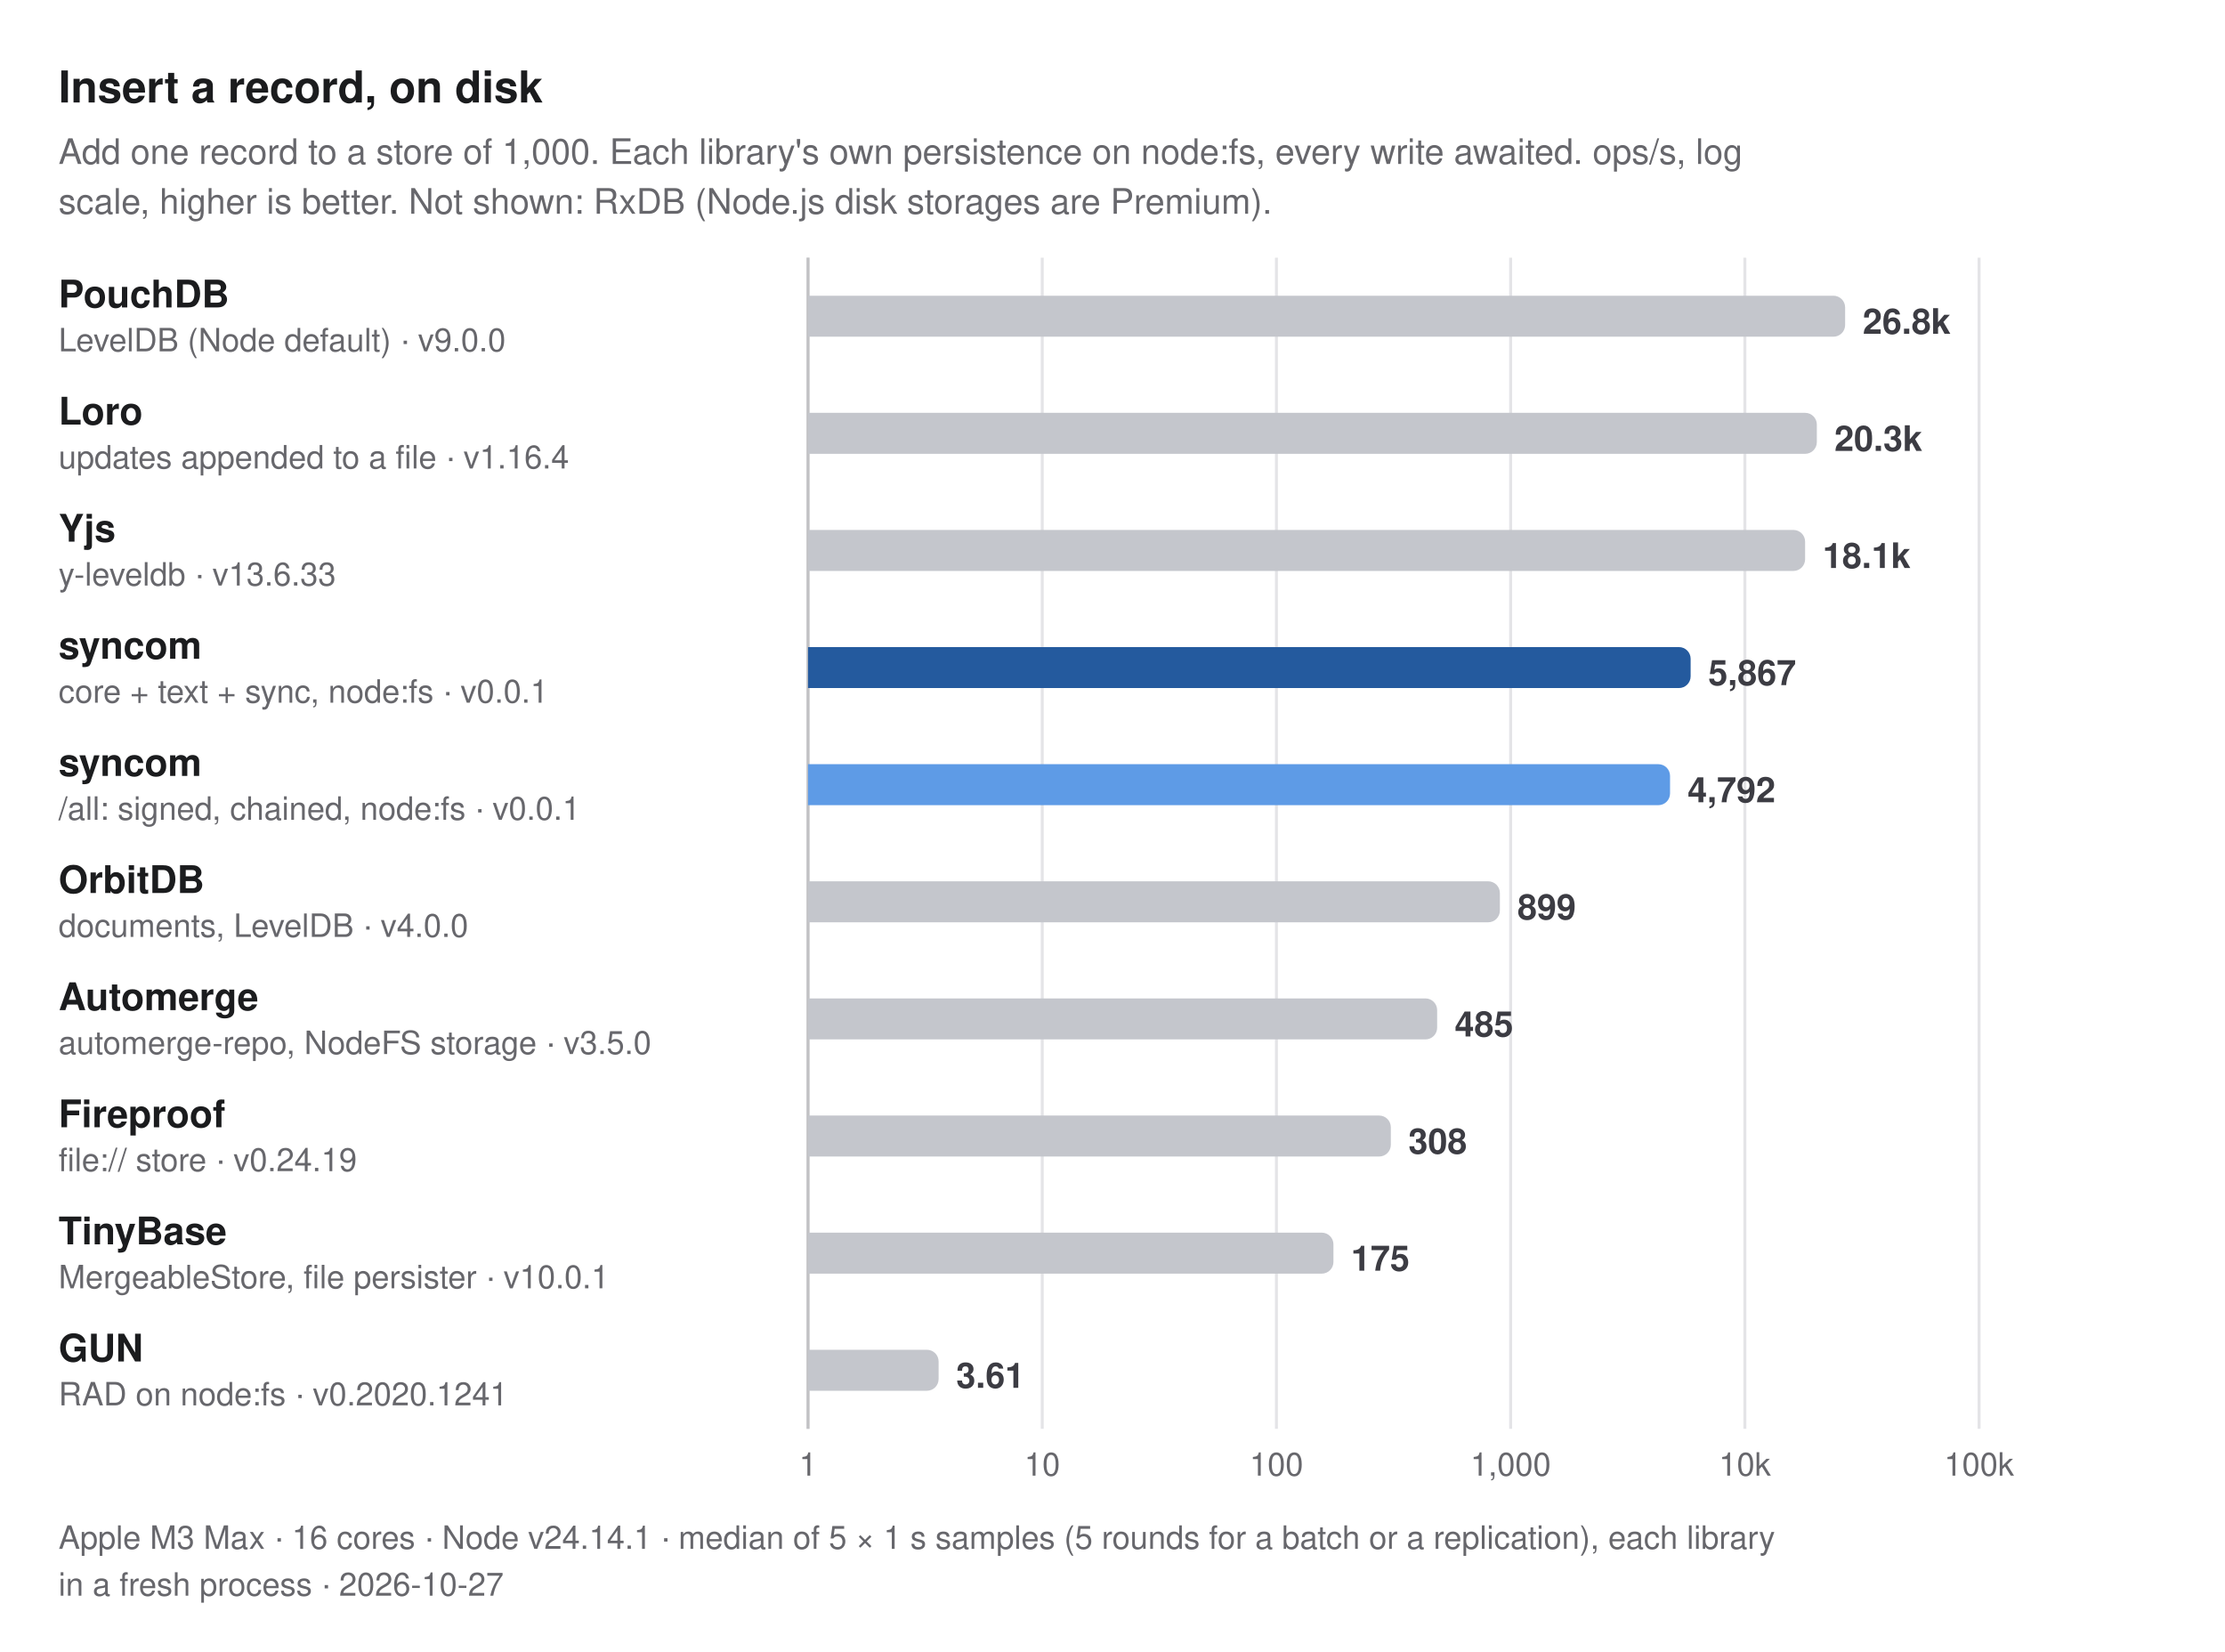
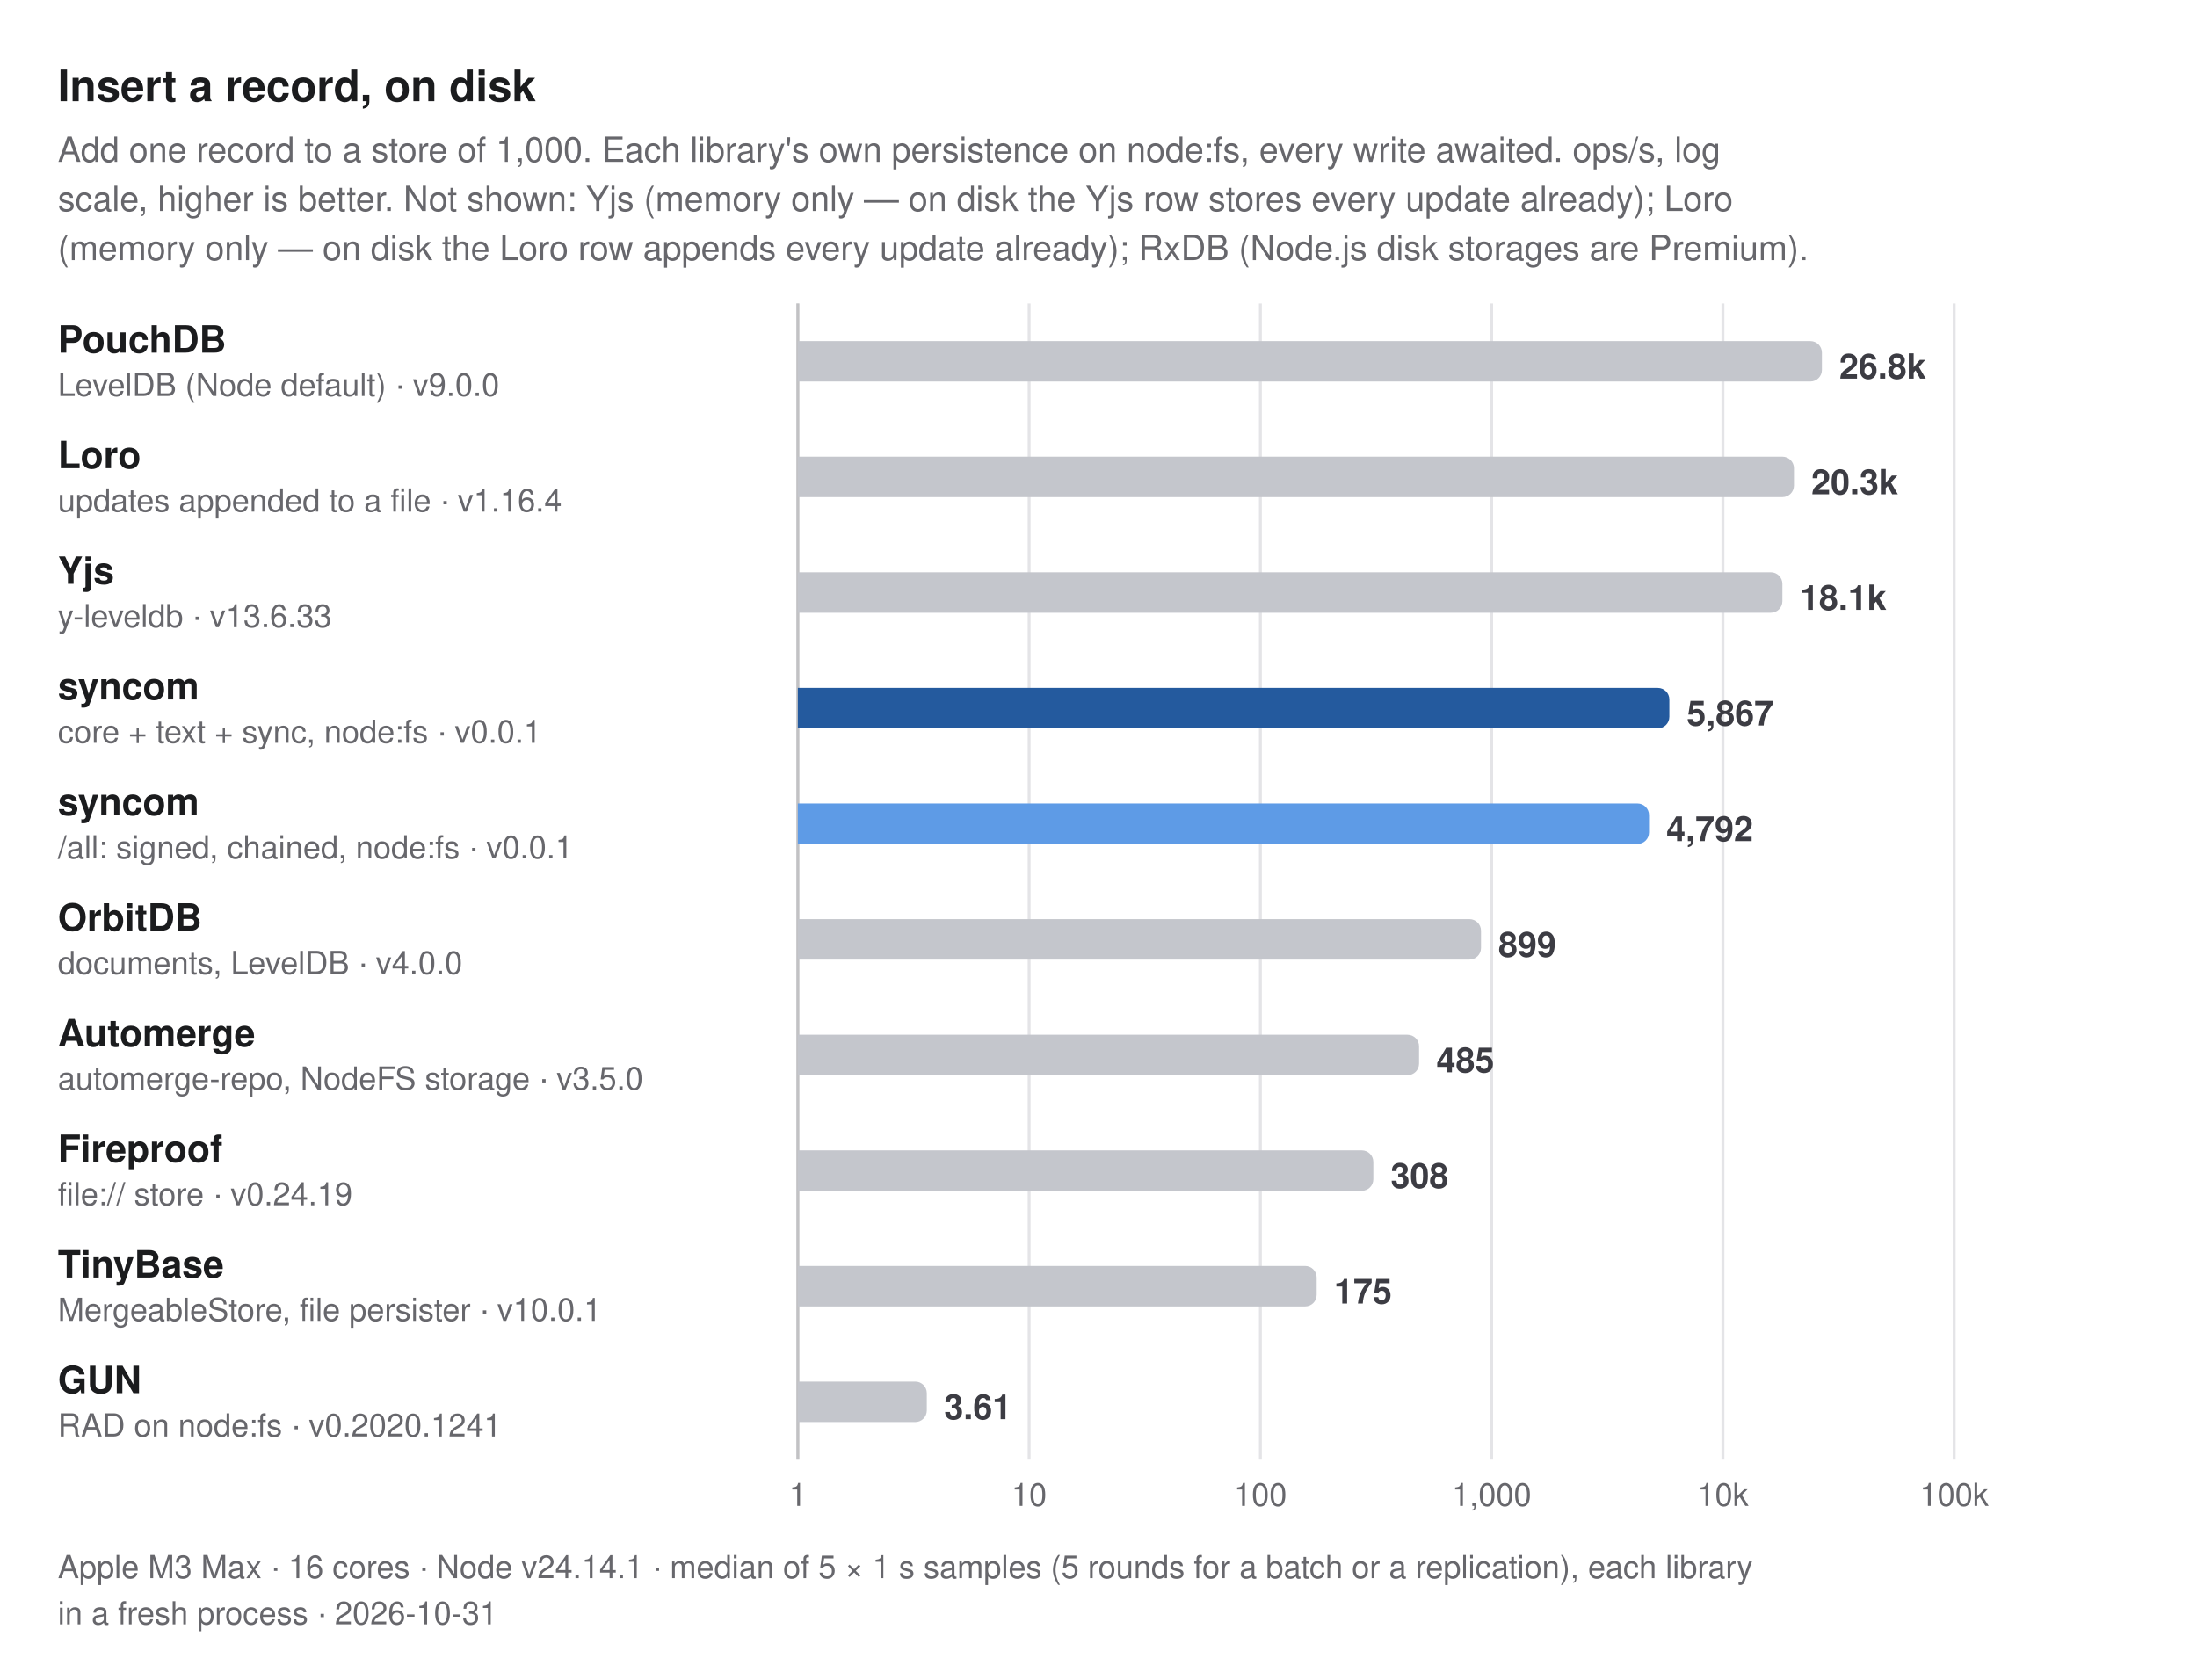
- <svg xmlns="http://www.w3.org/2000/svg" width="760" height="564" viewBox="0 0 760 564" role="img" aria-label="Insert a record, on disk. Add one record to a store of 1,000. Each library's own persistence on node:fs, every write awaited. ops/s, log scale, higher is better. Not shown: RxDB (Node.js disk storages are Premium).">
+ <svg xmlns="http://www.w3.org/2000/svg" width="760" height="581" viewBox="0 0 760 581" role="img" aria-label="Insert a record, on disk. Add one record to a store of 1,000. Each library's own persistence on node:fs, every write awaited. ops/s, log scale, higher is better. Not shown: Yjs (memory only — on disk the Yjs row stores every update already); Loro (memory only — on disk the Loro row appends every update already); RxDB (Node.js disk storages are Premium).">
  <style>
  text { font-family: -apple-system, BlinkMacSystemFont, "Segoe UI", Helvetica, Arial, sans-serif; }
  .title { font-size: 15px; font-weight: 700; fill: #1b1c1e; }
  .subtitle, .caption { font-size: 12px; fill: #67676c; }
  .caption { font-size: 11px; }
  .group { font-size: 11px; font-weight: 600; letter-spacing: 0.06em; fill: #67676c; }
  .label { font-size: 13px; font-weight: 600; fill: #1b1c1e; }
  .label.primary, .label.secondary { font-weight: 700; }
  .sublabel { font-size: 11px; fill: #67676c; }
  .value { font-size: 12px; font-weight: 600; fill: #3c3c43; font-variant-numeric: tabular-nums; }
  .value.small { font-size: 10px; }
  .legend { font-size: 11px; fill: #3c3c43; }
  .tick { font-size: 11px; fill: #67676c; font-variant-numeric: tabular-nums; }
  .grid { stroke: #e4e4e7; stroke-width: 1; }
  .axis { stroke: #c2c2c4; stroke-width: 1; }
  .ref { stroke: #67676c; stroke-width: 1; stroke-dasharray: 3 3; }
  .bar { fill: #c4c6cc; }
  .bar.primary { fill: #245a9e; }
  .bar.secondary { fill: #5e9be6; }
  @media (prefers-color-scheme: dark) {
    .title, .label { fill: #dfdfd6; }
    .subtitle, .caption, .group, .sublabel, .tick { fill: #98989f; }
    .value, .legend { fill: #c2c2c4; }
    .grid { stroke: #2e2e32; }
    .axis { stroke: #48484c; }
    .ref { stroke: #98989f; }
    .bar { fill: #46474e; }
    .bar.primary { fill: #8dbcf2; }
    .bar.secondary { fill: #3d7bd0; }
  }
</style>
  <text class="title" x="20" y="35">Insert a record, on disk</text>
  <text class="subtitle" x="20" y="56">Add one record to a store of 1,000. Each library's own persistence on node:fs, every write awaited. ops/s, log</text>
-   <text class="subtitle" x="20" y="73">scale, higher is better. Not shown: RxDB (Node.js disk storages are Premium).</text>
-   <line class="grid" x1="276" y1="88" x2="276" y2="488" />
-   <text class="tick" x="276" y="504" text-anchor="middle">1</text>
-   <line class="grid" x1="356" y1="88" x2="356" y2="488" />
-   <text class="tick" x="356" y="504" text-anchor="middle">10</text>
-   <line class="grid" x1="436" y1="88" x2="436" y2="488" />
-   <text class="tick" x="436" y="504" text-anchor="middle">100</text>
-   <line class="grid" x1="516" y1="88" x2="516" y2="488" />
-   <text class="tick" x="516" y="504" text-anchor="middle">1,000</text>
-   <line class="grid" x1="596" y1="88" x2="596" y2="488" />
-   <text class="tick" x="596" y="504" text-anchor="middle">10k</text>
-   <line class="grid" x1="676" y1="88" x2="676" y2="488" />
-   <text class="tick" x="676" y="504" text-anchor="middle">100k</text>
-   <line class="axis" x1="276" y1="88" x2="276" y2="488" />
+   <text class="subtitle" x="20" y="73">scale, higher is better. Not shown: Yjs (memory only — on disk the Yjs row stores every update already); Loro</text>
+   <text class="subtitle" x="20" y="90">(memory only — on disk the Loro row appends every update already); RxDB (Node.js disk storages are Premium).</text>
+   <line class="grid" x1="276" y1="105" x2="276" y2="505" />
+   <text class="tick" x="276" y="521" text-anchor="middle">1</text>
+   <line class="grid" x1="356" y1="105" x2="356" y2="505" />
+   <text class="tick" x="356" y="521" text-anchor="middle">10</text>
+   <line class="grid" x1="436" y1="105" x2="436" y2="505" />
+   <text class="tick" x="436" y="521" text-anchor="middle">100</text>
+   <line class="grid" x1="516" y1="105" x2="516" y2="505" />
+   <text class="tick" x="516" y="521" text-anchor="middle">1,000</text>
+   <line class="grid" x1="596" y1="105" x2="596" y2="505" />
+   <text class="tick" x="596" y="521" text-anchor="middle">10k</text>
+   <line class="grid" x1="676" y1="105" x2="676" y2="505" />
+   <text class="tick" x="676" y="521" text-anchor="middle">100k</text>
+   <line class="axis" x1="276" y1="105" x2="276" y2="505" />
  <g>
-     <text class="label" x="20" y="105">PouchDB</text>
-     <text class="sublabel" x="20" y="120">LevelDB (Node default) · v9.0.0</text>
-     <path class="bar" d="M276,101H626.248A4,4 0 0 1 630.248,105V111A4,4 0 0 1 626.248,115H276Z" />
-     <text class="value" x="636.248" y="114">26.8k</text>
+     <text class="label" x="20" y="122">PouchDB</text>
+     <text class="sublabel" x="20" y="137">LevelDB (Node default) · v9.0.0</text>
+     <path class="bar" d="M276,118H626.248A4,4 0 0 1 630.248,122V128A4,4 0 0 1 626.248,132H276Z" />
+     <text class="value" x="636.248" y="131">26.8k</text>
  </g>
  <g>
-     <text class="label" x="20" y="145">Loro</text>
-     <text class="sublabel" x="20" y="160">updates appended to a file · v1.16.4</text>
-     <path class="bar" d="M276,141H616.583A4,4 0 0 1 620.583,145V151A4,4 0 0 1 616.583,155H276Z" />
-     <text class="value" x="626.583" y="154">20.3k</text>
+     <text class="label" x="20" y="162">Loro</text>
+     <text class="sublabel" x="20" y="177">updates appended to a file · v1.16.4</text>
+     <path class="bar" d="M276,158H616.583A4,4 0 0 1 620.583,162V168A4,4 0 0 1 616.583,172H276Z" />
+     <text class="value" x="626.583" y="171">20.3k</text>
  </g>
  <g>
-     <text class="label" x="20" y="185">Yjs</text>
-     <text class="sublabel" x="20" y="200">y-leveldb · v13.6.33</text>
-     <path class="bar" d="M276,181H612.577A4,4 0 0 1 616.577,185V191A4,4 0 0 1 612.577,195H276Z" />
-     <text class="value" x="622.577" y="194">18.1k</text>
+     <text class="label" x="20" y="202">Yjs</text>
+     <text class="sublabel" x="20" y="217">y-leveldb · v13.6.33</text>
+     <path class="bar" d="M276,198H612.577A4,4 0 0 1 616.577,202V208A4,4 0 0 1 612.577,212H276Z" />
+     <text class="value" x="622.577" y="211">18.1k</text>
  </g>
  <g>
-     <text class="label primary" x="20" y="225">syncom</text>
-     <text class="sublabel" x="20" y="240">core + text + sync, node:fs · v0.0.1</text>
-     <path class="bar primary" d="M276,221H573.475A4,4 0 0 1 577.475,225V231A4,4 0 0 1 573.475,235H276Z" />
-     <text class="value" x="583.475" y="234">5,867</text>
+     <text class="label primary" x="20" y="242">syncom</text>
+     <text class="sublabel" x="20" y="257">core + text + sync, node:fs · v0.0.1</text>
+     <path class="bar primary" d="M276,238H573.475A4,4 0 0 1 577.475,242V248A4,4 0 0 1 573.475,252H276Z" />
+     <text class="value" x="583.475" y="251">5,867</text>
  </g>
  <g>
-     <text class="label secondary" x="20" y="265">syncom</text>
-     <text class="sublabel" x="20" y="280">/all: signed, chained, node:fs · v0.0.1</text>
-     <path class="bar secondary" d="M276,261H566.443A4,4 0 0 1 570.443,265V271A4,4 0 0 1 566.443,275H276Z" />
-     <text class="value" x="576.443" y="274">4,792</text>
+     <text class="label secondary" x="20" y="282">syncom</text>
+     <text class="sublabel" x="20" y="297">/all: signed, chained, node:fs · v0.0.1</text>
+     <path class="bar secondary" d="M276,278H566.443A4,4 0 0 1 570.443,282V288A4,4 0 0 1 566.443,292H276Z" />
+     <text class="value" x="576.443" y="291">4,792</text>
  </g>
  <g>
-     <text class="label" x="20" y="305">OrbitDB</text>
-     <text class="sublabel" x="20" y="320">documents, LevelDB · v4.0.0</text>
-     <path class="bar" d="M276,301H508.317A4,4 0 0 1 512.317,305V311A4,4 0 0 1 508.317,315H276Z" />
-     <text class="value" x="518.317" y="314">899</text>
+     <text class="label" x="20" y="322">OrbitDB</text>
+     <text class="sublabel" x="20" y="337">documents, LevelDB · v4.0.0</text>
+     <path class="bar" d="M276,318H508.317A4,4 0 0 1 512.317,322V328A4,4 0 0 1 508.317,332H276Z" />
+     <text class="value" x="518.317" y="331">899</text>
  </g>
  <g>
-     <text class="label" x="20" y="345">Automerge</text>
-     <text class="sublabel" x="20" y="360">automerge-repo, NodeFS storage · v3.5.0</text>
-     <path class="bar" d="M276,341H486.891A4,4 0 0 1 490.891,345V351A4,4 0 0 1 486.891,355H276Z" />
-     <text class="value" x="496.891" y="354">485</text>
+     <text class="label" x="20" y="362">Automerge</text>
+     <text class="sublabel" x="20" y="377">automerge-repo, NodeFS storage · v3.5.0</text>
+     <path class="bar" d="M276,358H486.891A4,4 0 0 1 490.891,362V368A4,4 0 0 1 486.891,372H276Z" />
+     <text class="value" x="496.891" y="371">485</text>
  </g>
  <g>
-     <text class="label" x="20" y="385">Fireproof</text>
-     <text class="sublabel" x="20" y="400">file:// store · v0.24.19</text>
-     <path class="bar" d="M276,381H471.069A4,4 0 0 1 475.069,385V391A4,4 0 0 1 471.069,395H276Z" />
-     <text class="value" x="481.069" y="394">308</text>
+     <text class="label" x="20" y="402">Fireproof</text>
+     <text class="sublabel" x="20" y="417">file:// store · v0.24.19</text>
+     <path class="bar" d="M276,398H471.069A4,4 0 0 1 475.069,402V408A4,4 0 0 1 471.069,412H276Z" />
+     <text class="value" x="481.069" y="411">308</text>
  </g>
  <g>
-     <text class="label" x="20" y="425">TinyBase</text>
-     <text class="sublabel" x="20" y="440">MergeableStore, file persister · v10.0.1</text>
-     <path class="bar" d="M276,421H451.468A4,4 0 0 1 455.468,425V431A4,4 0 0 1 451.468,435H276Z" />
-     <text class="value" x="461.468" y="434">175</text>
+     <text class="label" x="20" y="442">TinyBase</text>
+     <text class="sublabel" x="20" y="457">MergeableStore, file persister · v10.0.1</text>
+     <path class="bar" d="M276,438H451.468A4,4 0 0 1 455.468,442V448A4,4 0 0 1 451.468,452H276Z" />
+     <text class="value" x="461.468" y="451">175</text>
  </g>
  <g>
-     <text class="label" x="20" y="465">GUN</text>
-     <text class="sublabel" x="20" y="480">RAD on node:fs · v0.2020.1241</text>
-     <path class="bar" d="M276,461H316.605A4,4 0 0 1 320.605,465V471A4,4 0 0 1 316.605,475H276Z" />
-     <text class="value" x="326.605" y="474">3.61</text>
+     <text class="label" x="20" y="482">GUN</text>
+     <text class="sublabel" x="20" y="497">RAD on node:fs · v0.2020.1241</text>
+     <path class="bar" d="M276,478H316.605A4,4 0 0 1 320.605,482V488A4,4 0 0 1 316.605,492H276Z" />
+     <text class="value" x="326.605" y="491">3.61</text>
  </g>
-   <text class="caption" x="20" y="529">Apple M3 Max · 16 cores · Node v24.14.1 · median of 5 × 1 s samples (5 rounds for a batch or a replication), each library</text>
-   <text class="caption" x="20" y="545">in a fresh process · 2026-10-27</text>
+   <text class="caption" x="20" y="546">Apple M3 Max · 16 cores · Node v24.14.1 · median of 5 × 1 s samples (5 rounds for a batch or a replication), each library</text>
+   <text class="caption" x="20" y="562">in a fresh process · 2026-10-31</text>
</svg>
